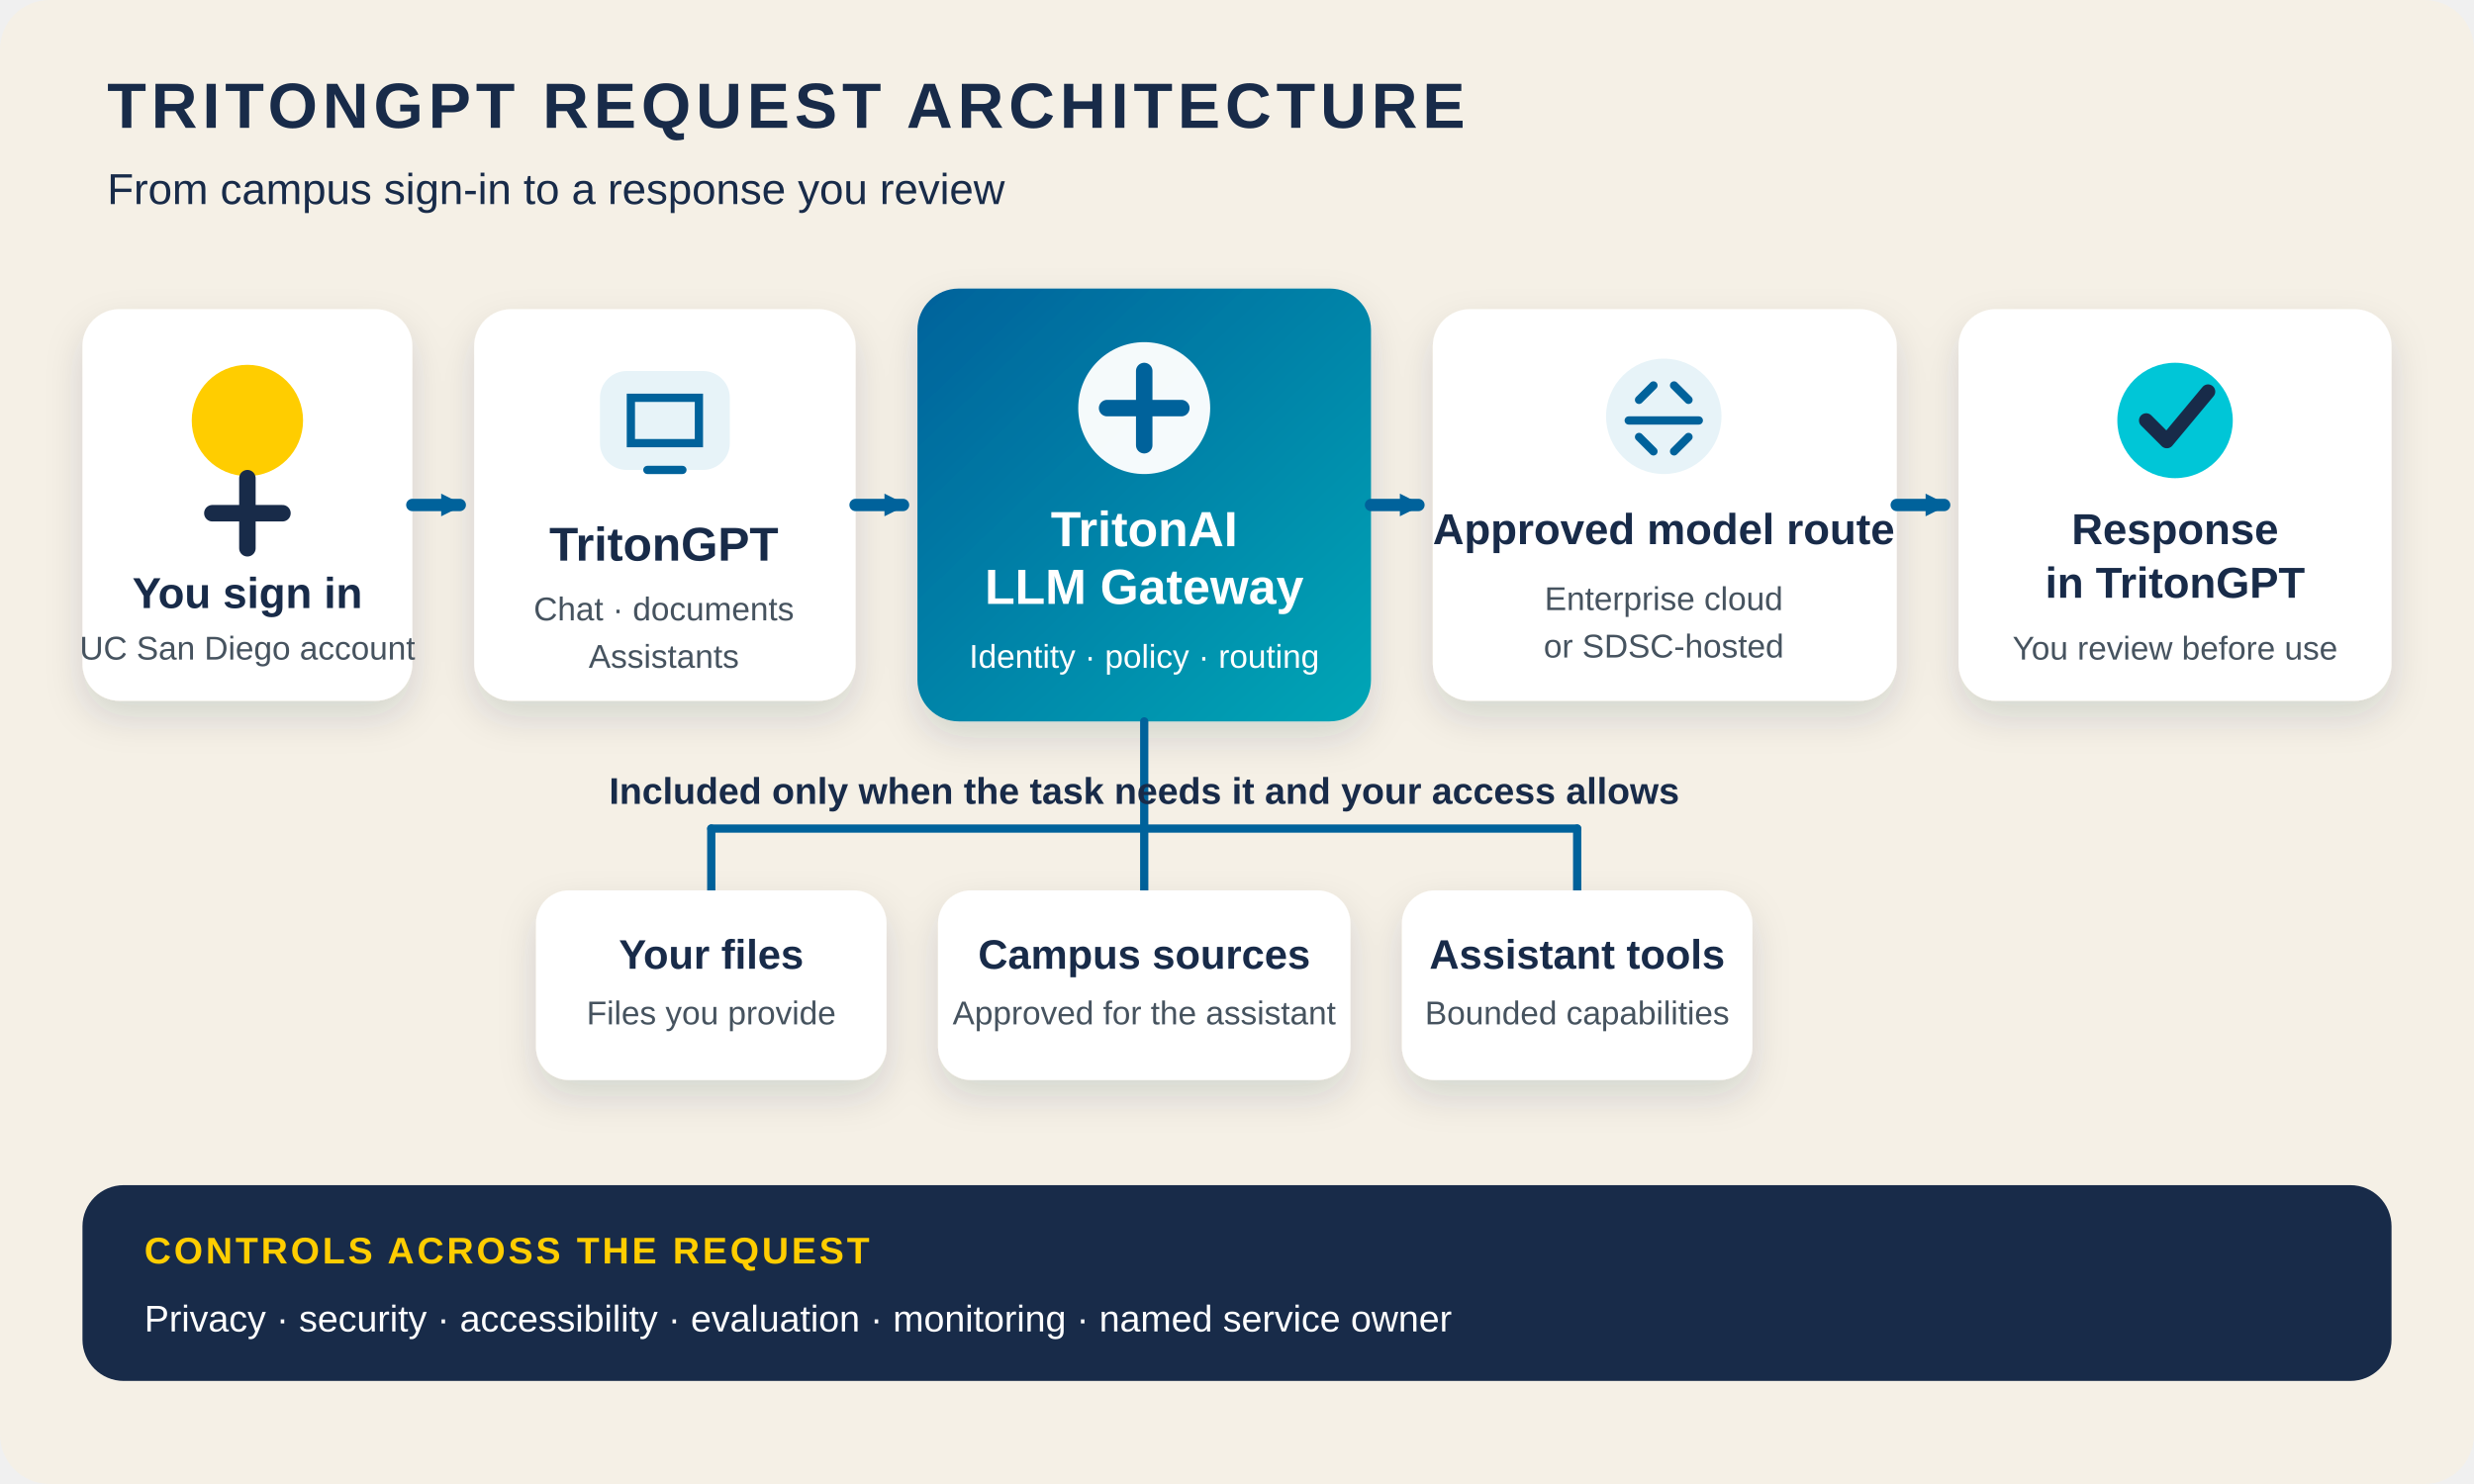
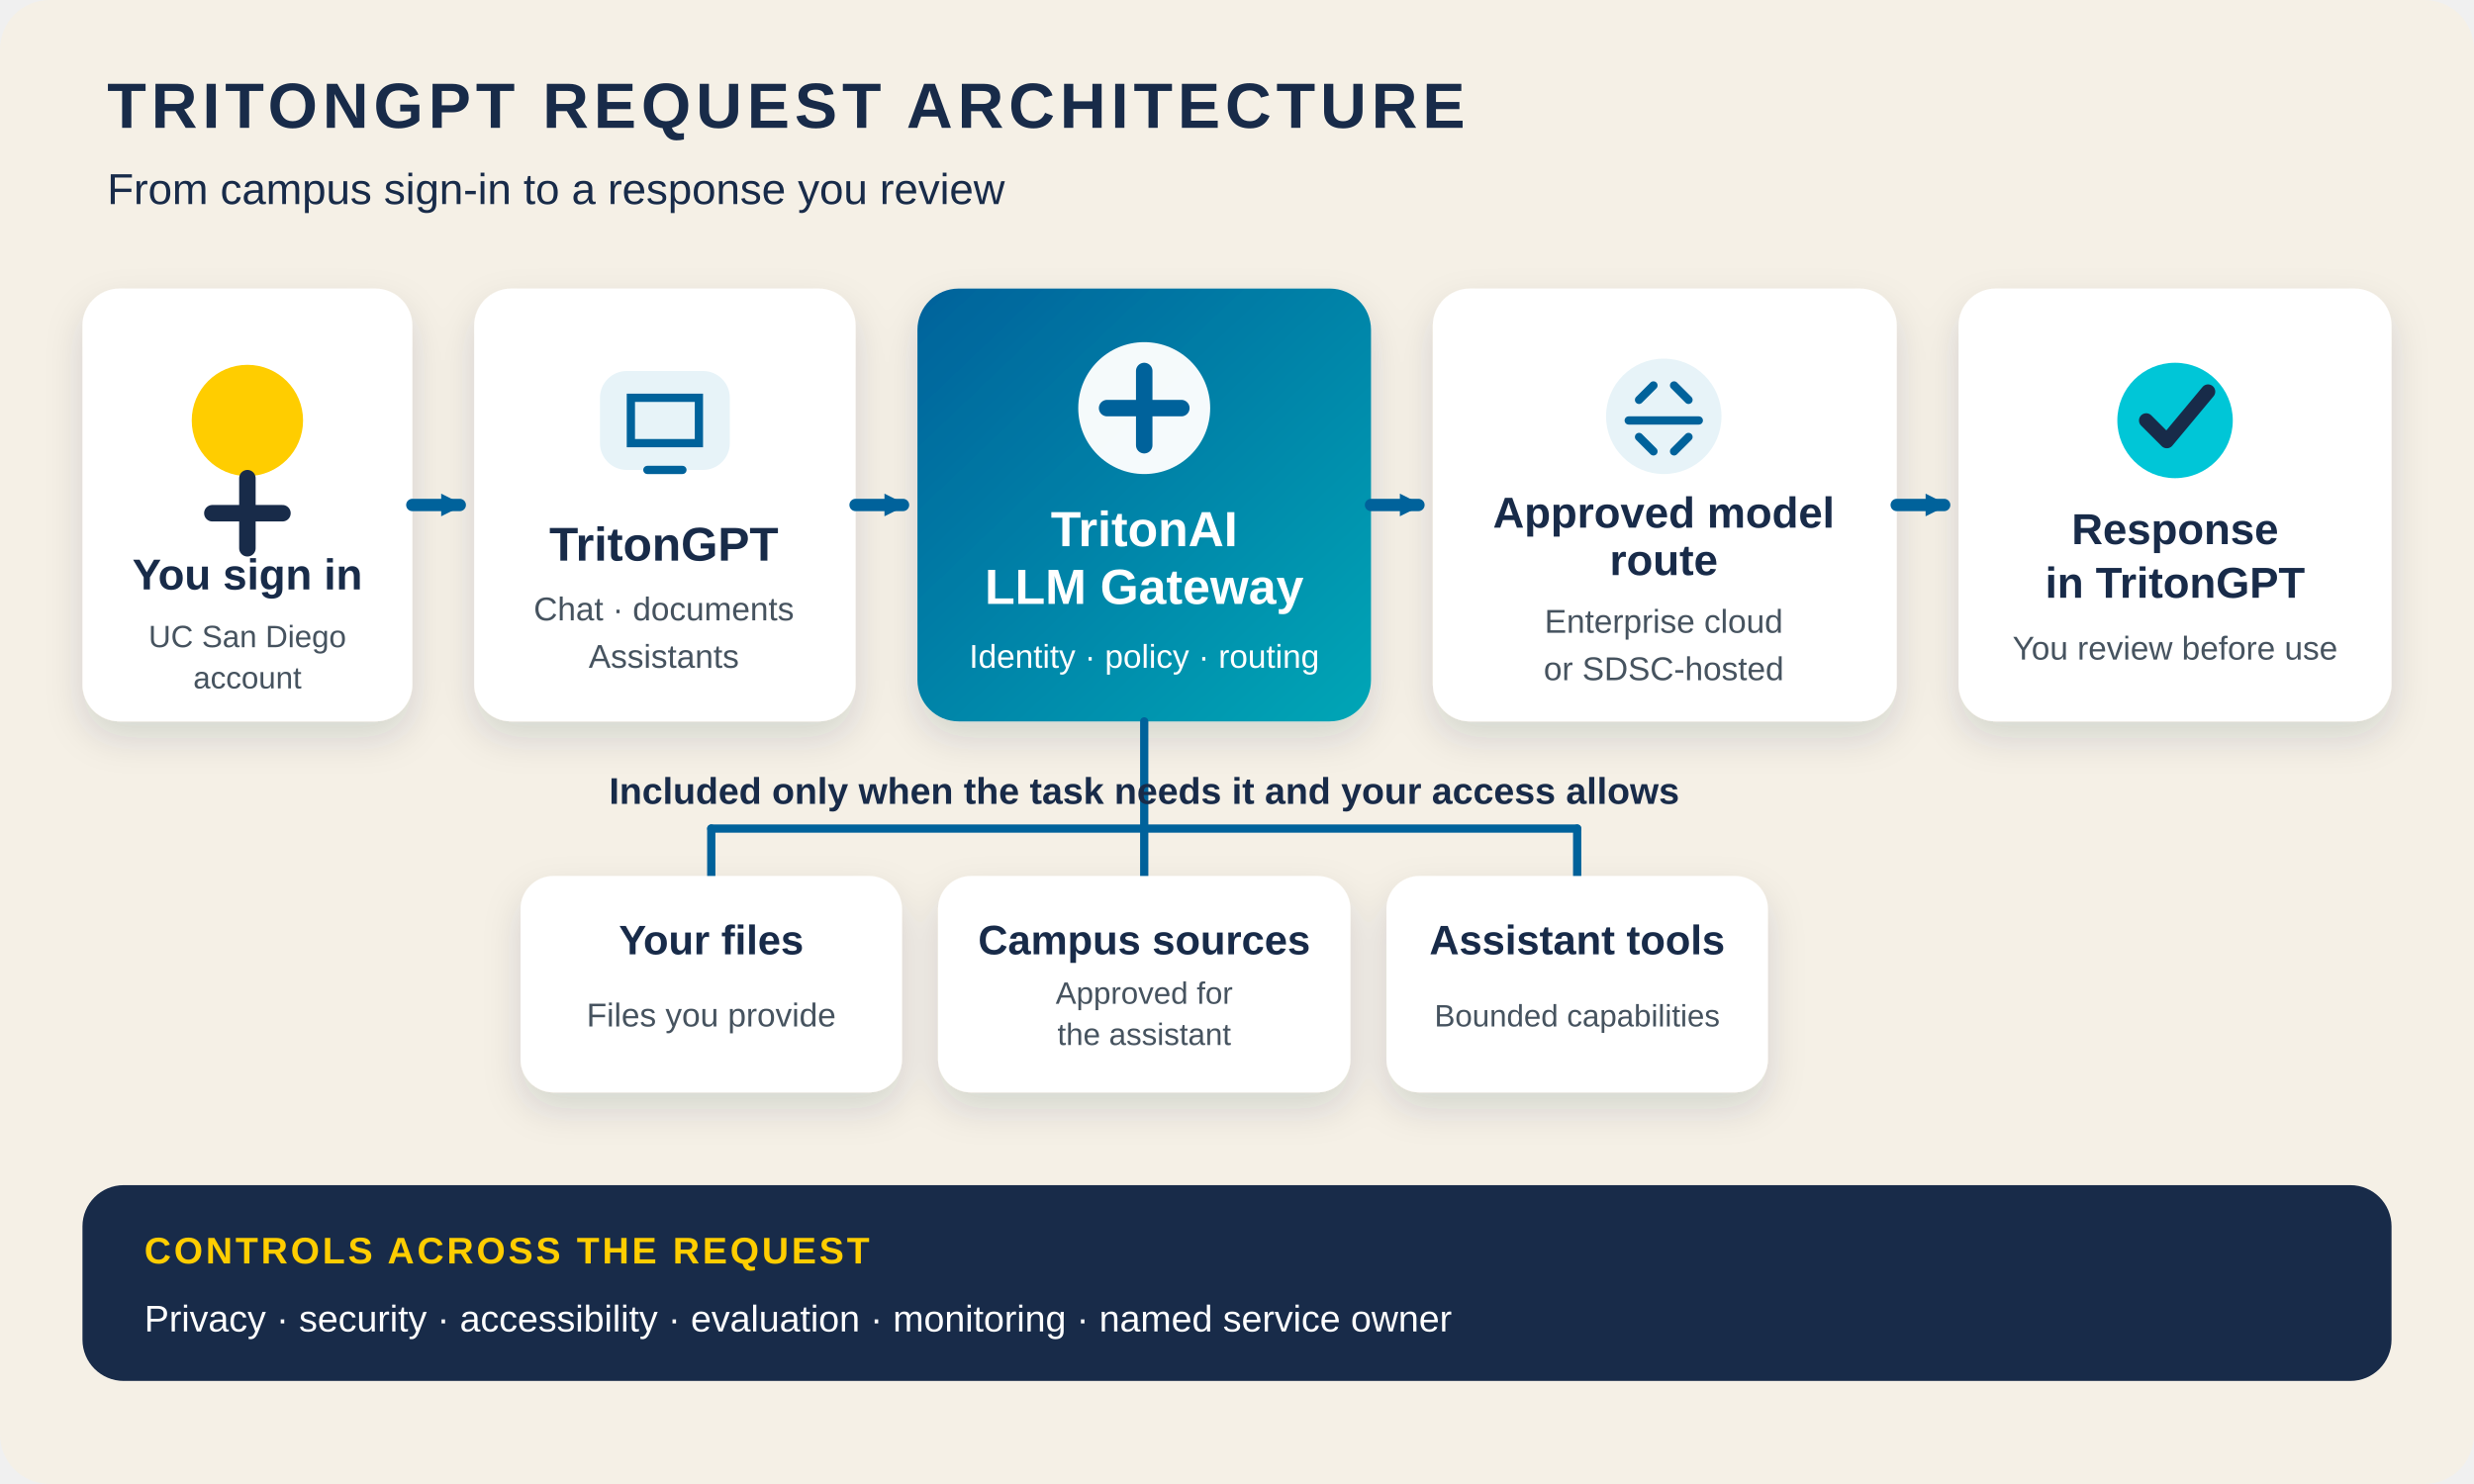
<svg xmlns="http://www.w3.org/2000/svg" viewBox="0 0 1200 720" role="img" aria-labelledby="title desc">
  <defs>
    <linearGradient id="gateway" x1="0" y1="0" x2="1" y2="1">
      <stop offset="0" stop-color="#00629b" />
      <stop offset="1" stop-color="#00a6b6" />
    </linearGradient>
    <filter id="shadow" x="-20%" y="-20%" width="140%" height="150%">
      <feDropShadow dx="0" dy="8" stdDeviation="9" flood-color="#182b49" flood-opacity=".14" />
    </filter>
    <marker id="arrow" markerWidth="11" markerHeight="11" refX="9" refY="5.5" orient="auto" markerUnits="userSpaceOnUse">
      <path d="M0 0 11 5.5 0 11z" fill="#00629b" />
    </marker>
  </defs>
  <rect width="1200" height="720" rx="24" fill="#f5f0e6" />
  <g font-family="Arial, Helvetica, sans-serif" fill="#182b49">
    <text x="52" y="62" font-size="31" font-weight="700" letter-spacing="2.4">TRITONGPT REQUEST ARCHITECTURE</text>
    <text x="52" y="99" font-size="21">From campus sign-in to a response you review</text>
  </g>
  <g filter="url(#shadow)">
-     <rect x="40" y="150" width="160" height="190" rx="18" fill="#fff" />
-     <rect x="230" y="150" width="185" height="190" rx="18" fill="#fff" />
+     <rect x="40" y="140" width="160" height="210" rx="18" fill="#fff" />
+     <rect x="230" y="140" width="185" height="210" rx="18" fill="#fff" />
    <rect x="445" y="140" width="220" height="210" rx="20" fill="url(#gateway)" />
-     <rect x="695" y="150" width="225" height="190" rx="18" fill="#fff" />
-     <rect x="950" y="150" width="210" height="190" rx="18" fill="#fff" />
+     <rect x="695" y="140" width="225" height="210" rx="18" fill="#fff" />
+     <rect x="950" y="140" width="210" height="210" rx="18" fill="#fff" />
  </g>
  <g fill="none" stroke="#00629b" stroke-width="6" stroke-linecap="round" marker-end="url(#arrow)">
    <path d="M200 245h23" />
    <path d="M415 245h23" />
    <path d="M665 245h23" />
    <path d="M920 245h23" />
  </g>
  <g font-family="Arial, Helvetica, sans-serif" text-anchor="middle">
    <circle cx="120" cy="204" r="27" fill="#ffcd00" />
    <path d="M103 249h34m-17-17v34" fill="none" stroke="#182b49" stroke-width="8" stroke-linecap="round" />
-     <text x="120" y="295" fill="#182b49" font-size="21" font-weight="700">You sign in</text>
-     <text x="120" y="320" fill="#46535f" font-size="16">UC San Diego account</text>
+     <text x="120" y="286" fill="#182b49" font-size="21" font-weight="700">You sign in</text>
+     <text x="120" y="314" fill="#46535f" font-size="15">UC San Diego</text>
+     <text x="120" y="334" fill="#46535f" font-size="15">account</text>
    <rect x="291" y="180" width="63" height="48" rx="13" fill="#e7f3f8" />
    <path d="M306 193h33v22h-33z" fill="none" stroke="#00629b" stroke-width="4" />
    <path d="M314 228h17" fill="none" stroke="#00629b" stroke-width="4" stroke-linecap="round" />
    <text x="322" y="272" fill="#182b49" font-size="23" font-weight="700">TritonGPT</text>
    <text x="322" y="301" fill="#46535f" font-size="16">Chat · documents</text>
    <text x="322" y="324" fill="#46535f" font-size="16">Assistants</text>
    <circle cx="555" cy="198" r="32" fill="#fff" opacity=".96" />
    <path d="M537 198h36m-18-18v36" fill="none" stroke="#00629b" stroke-width="8" stroke-linecap="round" />
    <text x="555" y="265" fill="#fff" font-size="24" font-weight="700">TritonAI</text>
    <text x="555" y="293" fill="#fff" font-size="24" font-weight="700">LLM Gateway</text>
    <text x="555" y="324" fill="#fff" font-size="16">Identity · policy · routing</text>
    <circle cx="807" cy="202" r="28" fill="#e7f3f8" />
    <path d="M790 204h34m-29-10 7-7m17 7-7-7m-17 25 7 7m17-7-7 7" fill="none" stroke="#00629b" stroke-width="4" stroke-linecap="round" />
-     <text x="807" y="264" fill="#182b49" font-size="21" font-weight="700">Approved model route</text>
-     <text x="807" y="296" fill="#46535f" font-size="16">Enterprise cloud</text>
-     <text x="807" y="319" fill="#46535f" font-size="16">or SDSC-hosted</text>
+     <text x="807" y="256" fill="#182b49" font-size="21" font-weight="700">Approved model</text>
+     <text x="807" y="279" fill="#182b49" font-size="21" font-weight="700">route</text>
+     <text x="807" y="307" fill="#46535f" font-size="16">Enterprise cloud</text>
+     <text x="807" y="330" fill="#46535f" font-size="16">or SDSC-hosted</text>
    <circle cx="1055" cy="204" r="28" fill="#00c6d7" />
    <path d="m1041 204 10 10 20-24" fill="none" stroke="#182b49" stroke-width="7" stroke-linecap="round" stroke-linejoin="round" />
    <text x="1055" y="264" fill="#182b49" font-size="21" font-weight="700">Response</text>
    <text x="1055" y="290" fill="#182b49" font-size="21" font-weight="700">in TritonGPT</text>
    <text x="1055" y="320" fill="#46535f" font-size="16">You review before use</text>
  </g>
  <g fill="none" stroke="#00629b" stroke-width="4" stroke-linecap="round">
    <path d="M555 350v52" />
    <path d="M345 402h420" />
    <path d="M345 402v30M555 402v30M765 402v30" />
  </g>
  <g font-family="Arial, Helvetica, sans-serif" text-anchor="middle">
    <text x="555" y="390" fill="#182b49" font-size="18" font-weight="700">Included only when the task needs it and your access allows</text>
    <g filter="url(#shadow)">
-       <rect x="260" y="432" width="170" height="92" rx="16" fill="#fff" />
-       <rect x="455" y="432" width="200" height="92" rx="16" fill="#fff" />
-       <rect x="680" y="432" width="170" height="92" rx="16" fill="#fff" />
+       <rect x="252.5" y="425" width="185" height="105" rx="16" fill="#fff" />
+       <rect x="455" y="425" width="200" height="105" rx="16" fill="#fff" />
+       <rect x="672.5" y="425" width="185" height="105" rx="16" fill="#fff" />
    </g>
-     <text x="345" y="470" fill="#182b49" font-size="20" font-weight="700">Your files</text>
-     <text x="345" y="497" fill="#46535f" font-size="16">Files you provide</text>
-     <text x="555" y="470" fill="#182b49" font-size="20" font-weight="700">Campus sources</text>
-     <text x="555" y="497" fill="#46535f" font-size="16">Approved for the assistant</text>
-     <text x="765" y="470" fill="#182b49" font-size="20" font-weight="700">Assistant tools</text>
-     <text x="765" y="497" fill="#46535f" font-size="16">Bounded capabilities</text>
+     <text x="345" y="463" fill="#182b49" font-size="20" font-weight="700">Your files</text>
+     <text x="345" y="498" fill="#46535f" font-size="16">Files you provide</text>
+     <text x="555" y="463" fill="#182b49" font-size="20" font-weight="700">Campus sources</text>
+     <text x="555" y="487" fill="#46535f" font-size="15">Approved for</text>
+     <text x="555" y="507" fill="#46535f" font-size="15">the assistant</text>
+     <text x="765" y="463" fill="#182b49" font-size="20" font-weight="700">Assistant tools</text>
+     <text x="765" y="498" fill="#46535f" font-size="15">Bounded capabilities</text>
  </g>
  <g font-family="Arial, Helvetica, sans-serif">
    <rect x="40" y="575" width="1120" height="95" rx="20" fill="#182b49" />
    <text x="70" y="613" fill="#ffcd00" font-size="18" font-weight="700" letter-spacing="1.4">CONTROLS ACROSS THE REQUEST</text>
    <text x="70" y="646" fill="#fff" font-size="18">Privacy · security · accessibility · evaluation · monitoring · named service owner</text>
  </g>
</svg>
